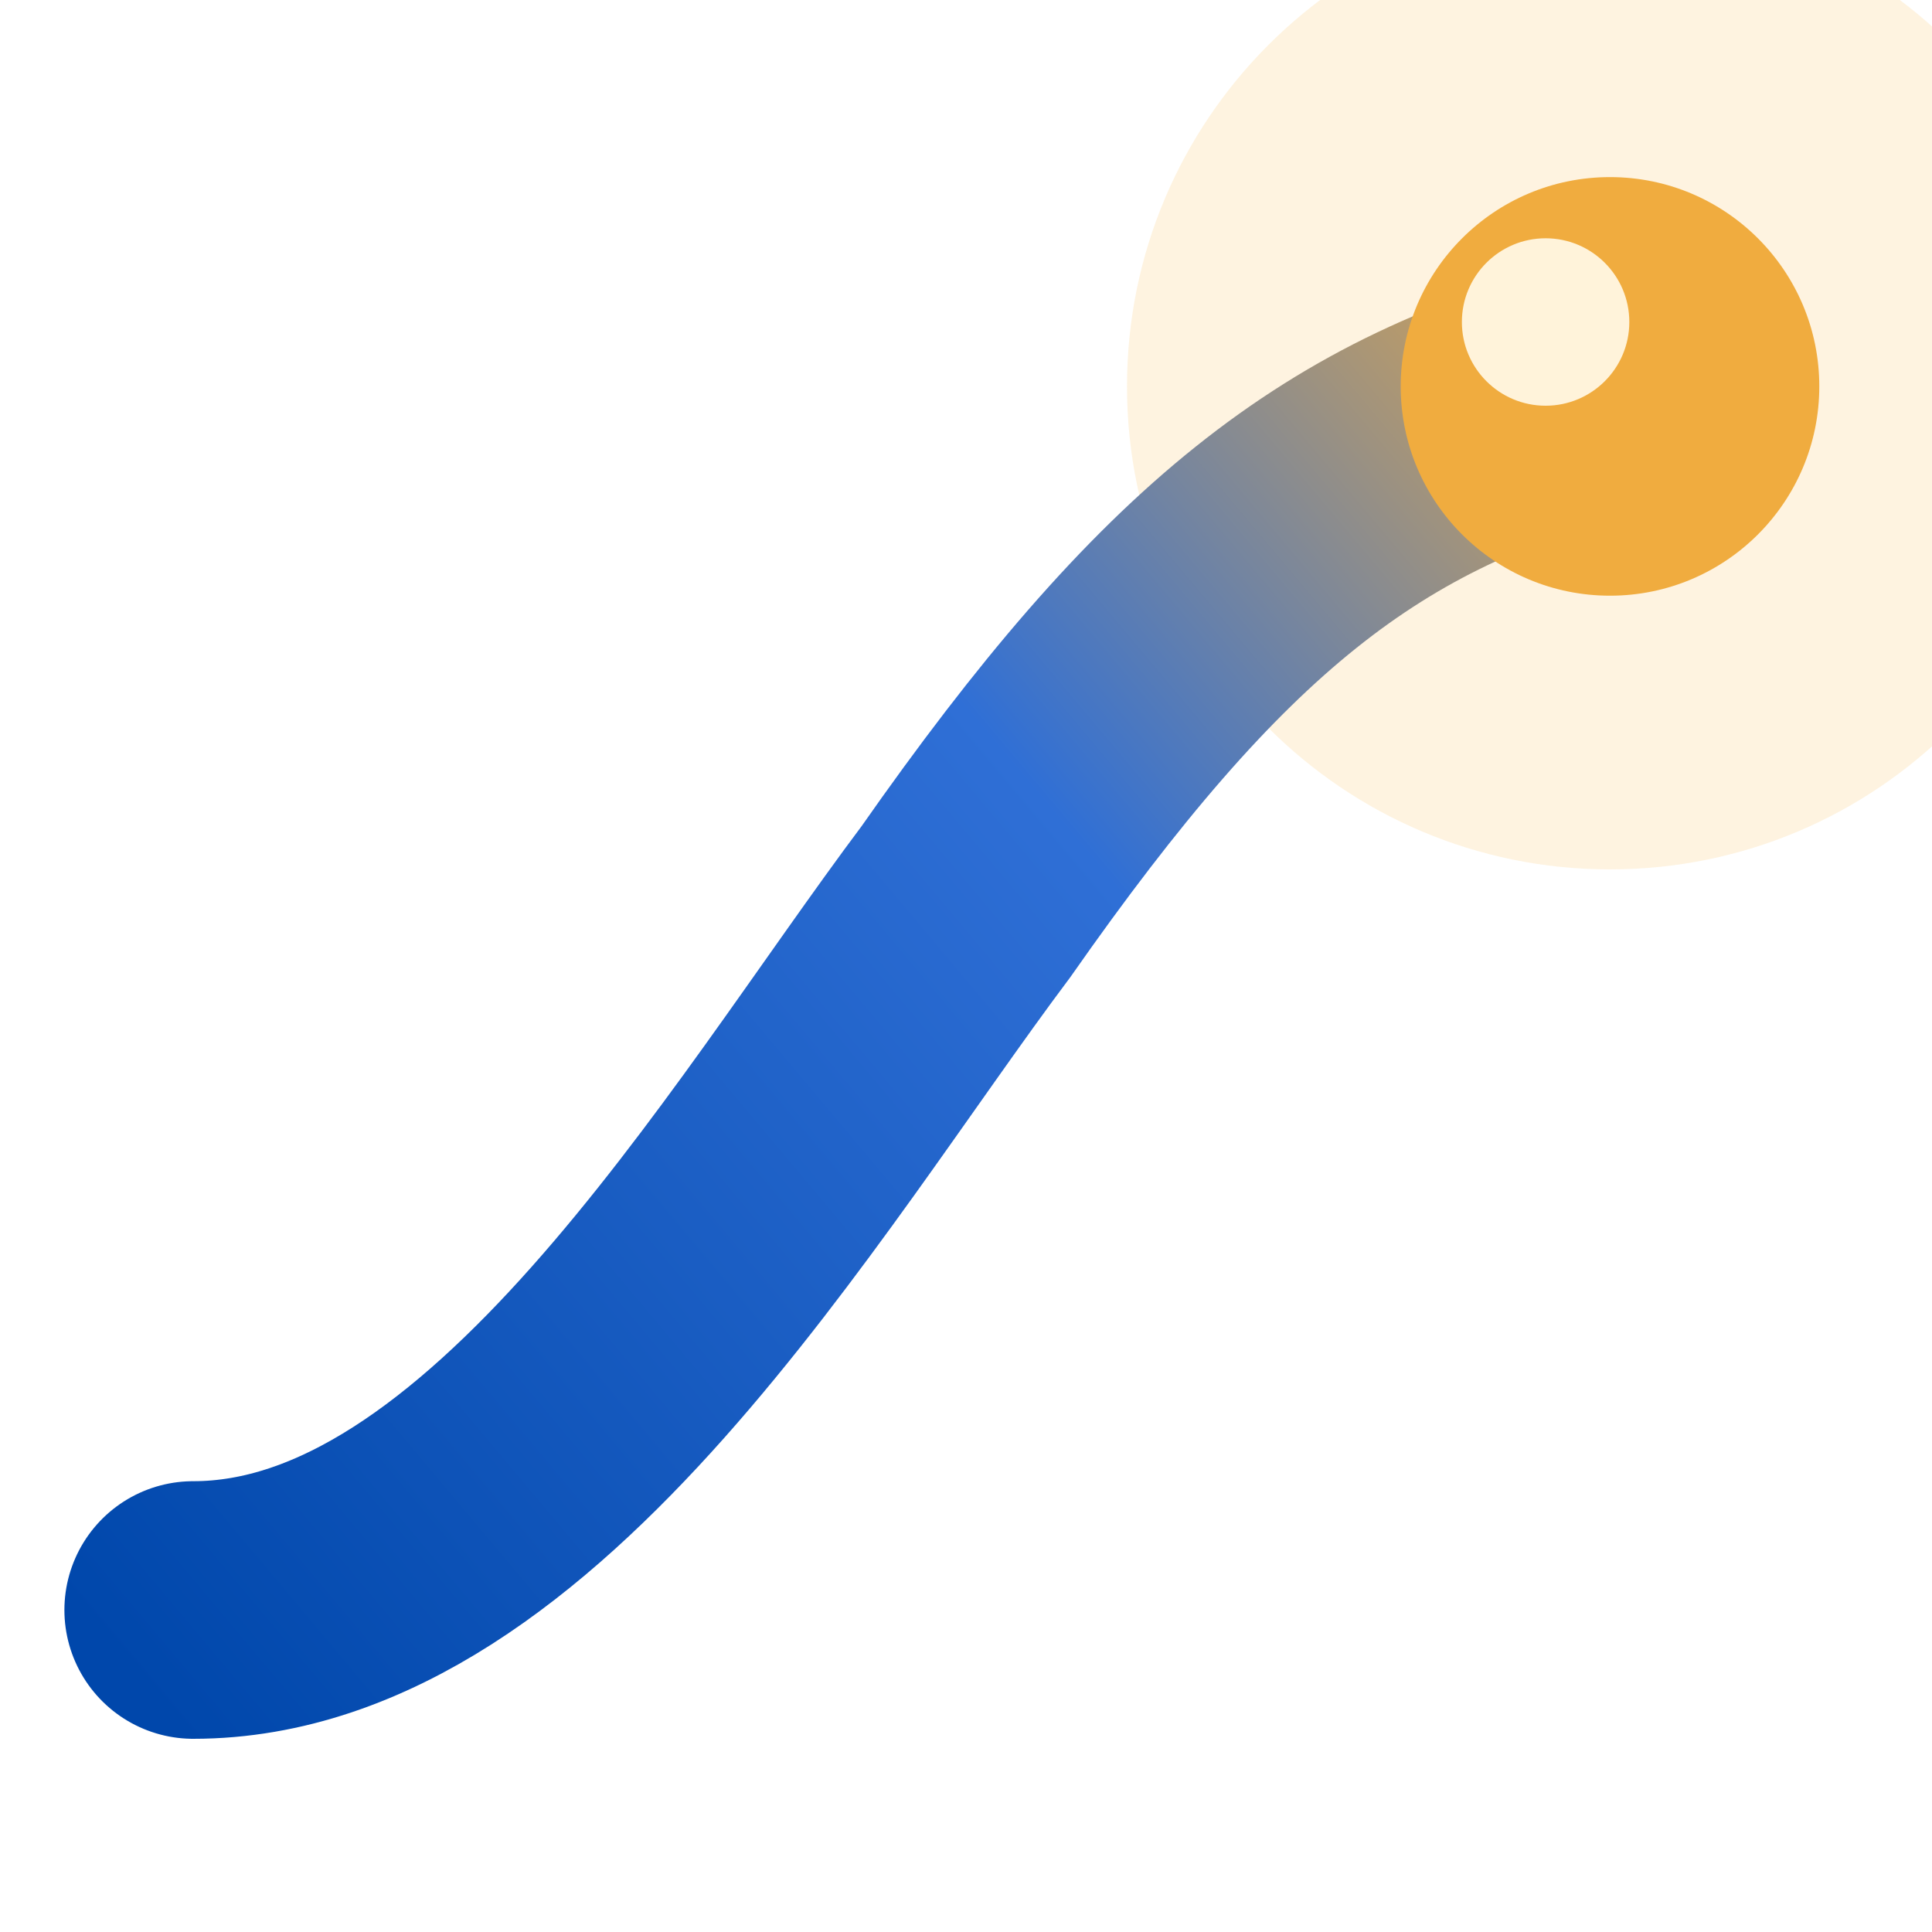
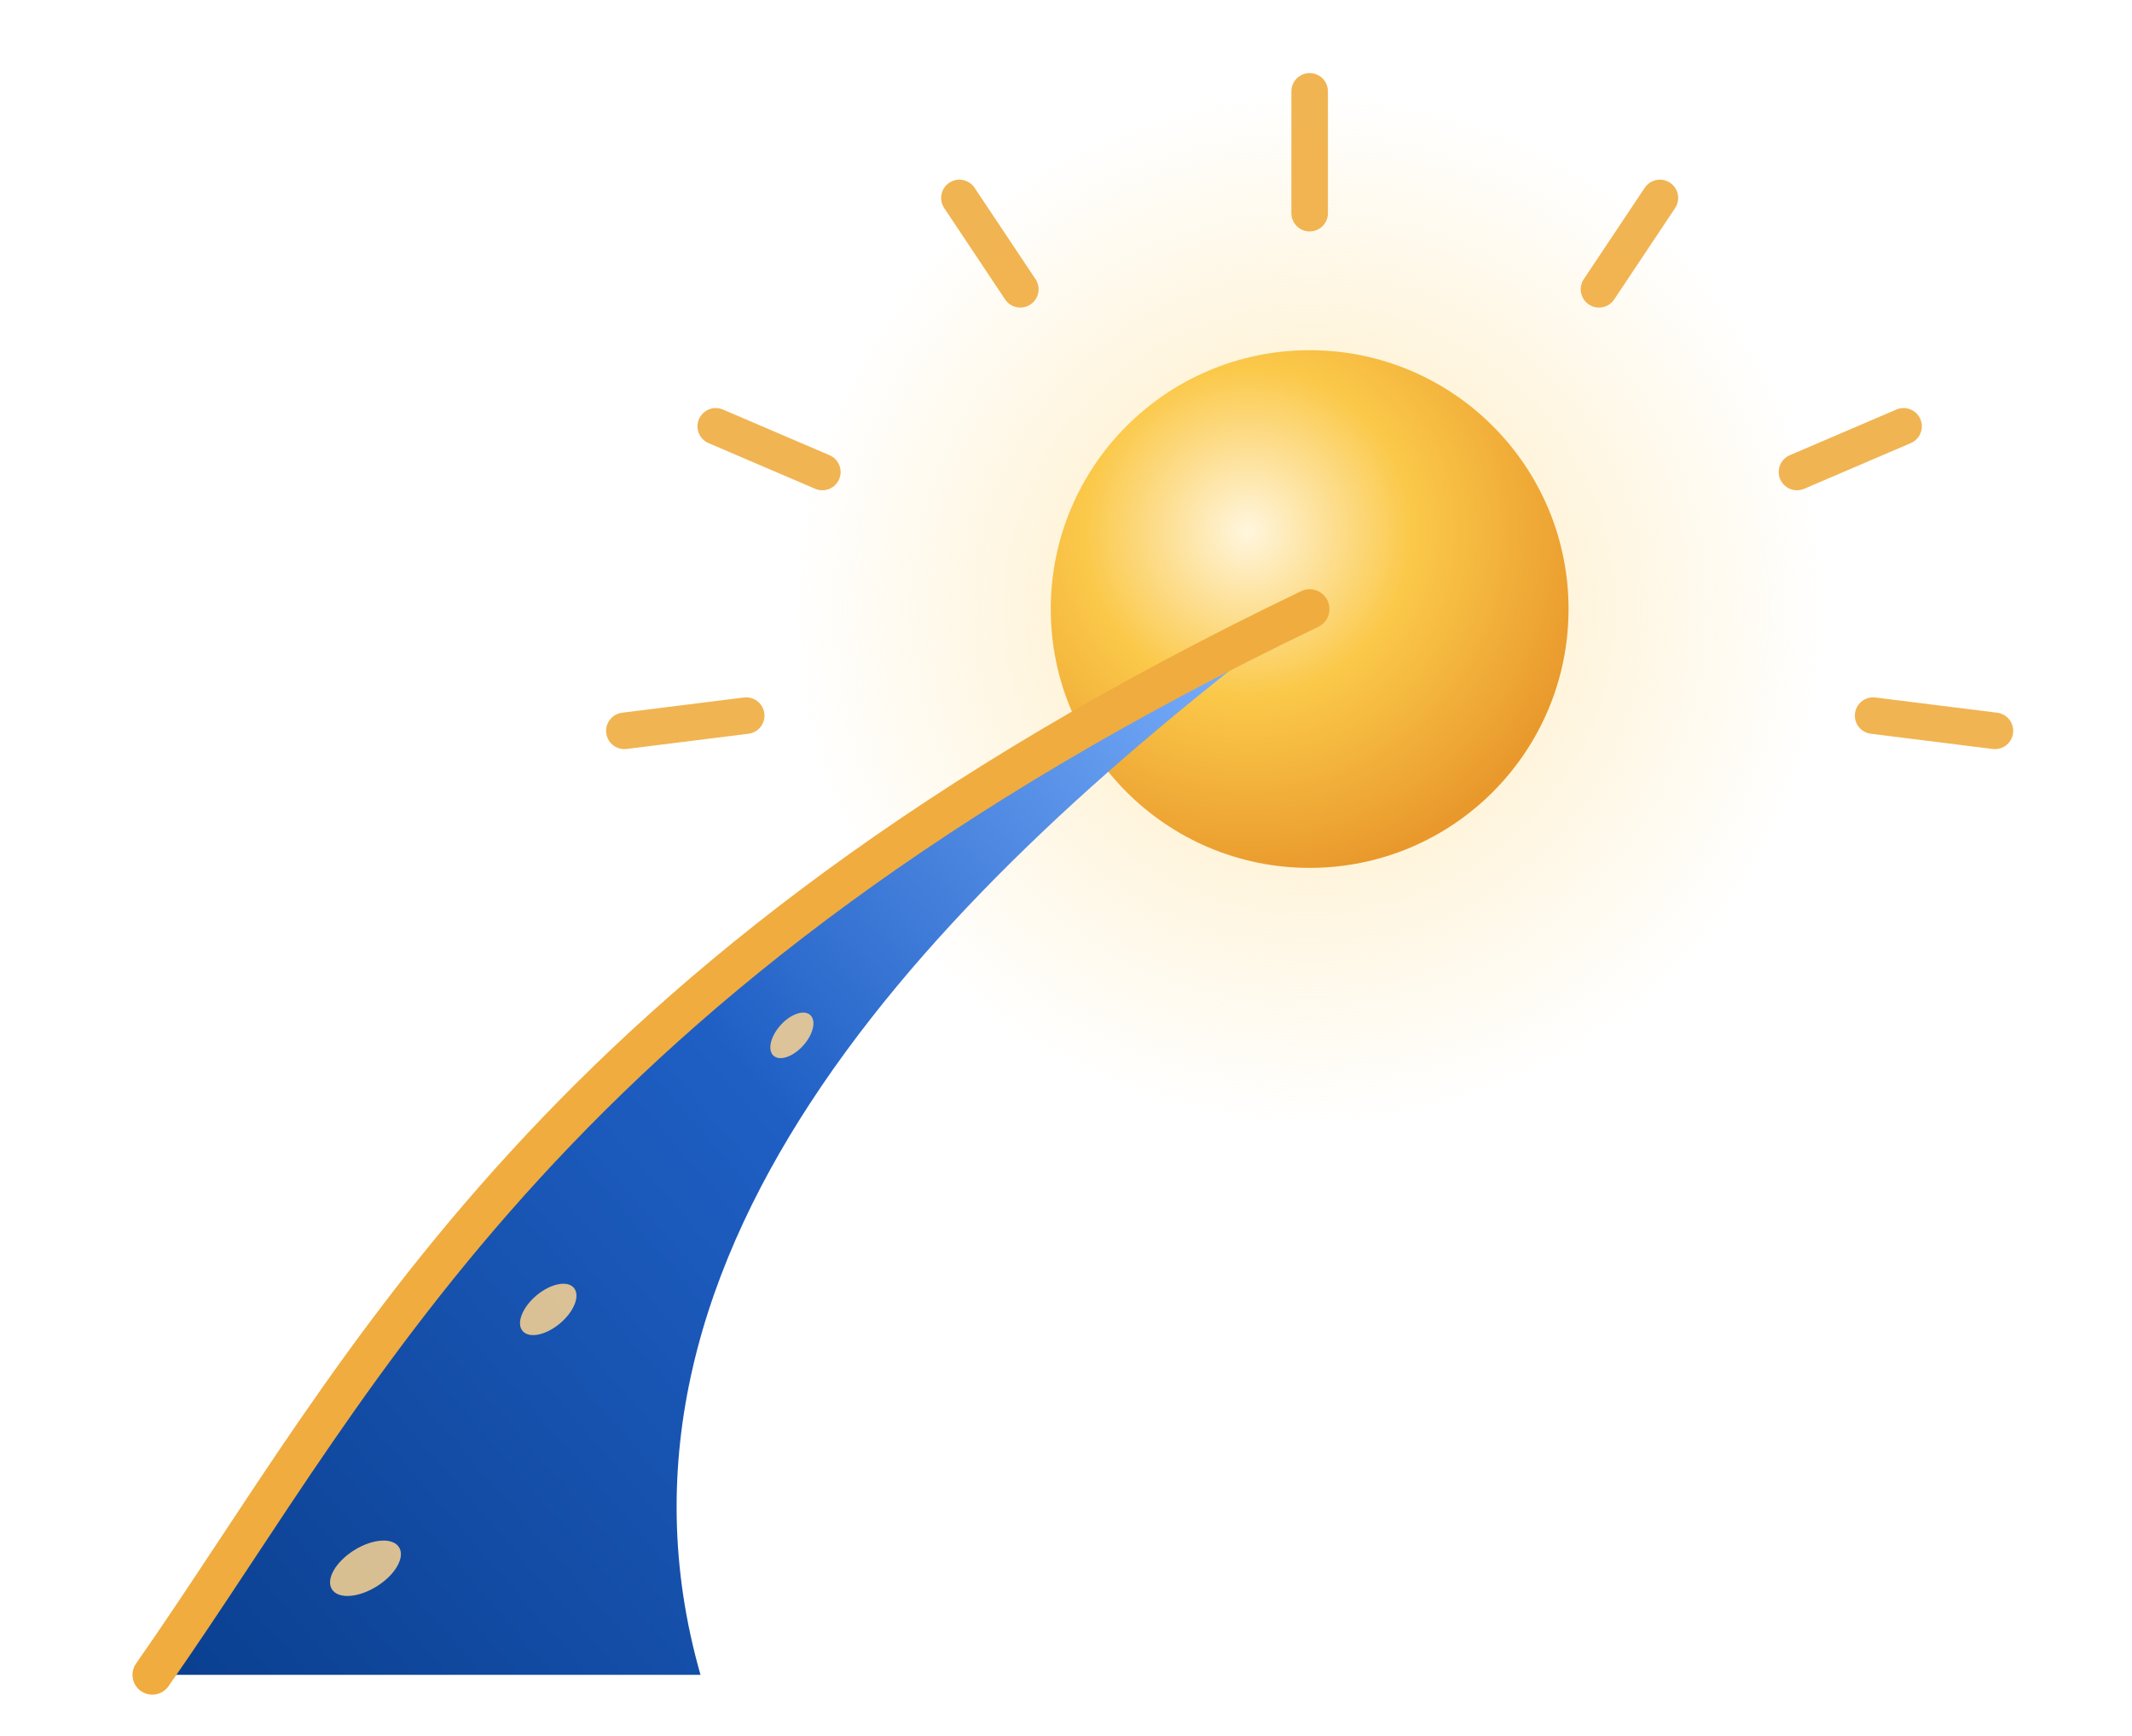
- <svg xmlns="http://www.w3.org/2000/svg" viewBox="0 0 60 60" role="img" aria-labelledby="title">
+ <svg xmlns="http://www.w3.org/2000/svg" viewBox="0 -10 140 114" role="img" aria-labelledby="title">
  <defs>
-     <linearGradient id="wave" x1="4" y1="52" x2="54" y2="10" gradientUnits="userSpaceOnUse">
-       <stop offset="0" stop-color="#0047ab" />
-       <stop offset="0.6" stop-color="#2f6fd6" />
-       <stop offset="1" stop-color="#f0ac3f" />
+     <linearGradient id="road" x1="10" y1="100" x2="86" y2="34" gradientUnits="userSpaceOnUse">
+       <stop offset="0" stop-color="#0a3f8f" />
+       <stop offset="0.55" stop-color="#1f5fc4" />
+       <stop offset="1" stop-color="#7fb3ff" />
    </linearGradient>
+     <radialGradient id="sun" cx="0.38" cy="0.35" r="0.7">
+       <stop offset="0" stop-color="#fff6de" />
+       <stop offset="0.45" stop-color="#fbc94a" />
+       <stop offset="1" stop-color="#e8962a" />
+     </radialGradient>
+     <radialGradient id="glow" cx="0.5" cy="0.5" r="0.5">
+       <stop offset="0" stop-color="#ffdf94" stop-opacity="0.65" />
+       <stop offset="1" stop-color="#ffdf94" stop-opacity="0" />
+     </radialGradient>
  </defs>
-   <circle cx="50" cy="12" r="15" fill="#fbd490" opacity="0.28" />
-   <path d="M6,50 C 16,50 24,36 30,28 C 37,18 42,14 50,12" fill="none" stroke="url(#wave)" stroke-width="8" stroke-linecap="round" />
-   <circle cx="50" cy="12" r="6.5" fill="#f0ac3f" />
-   <circle cx="48" cy="10" r="2.6" fill="#fff3da" />
+   <circle cx="86" cy="30" r="34" fill="url(#glow)" />
+   <g stroke="#f0ac3f" stroke-width="2.4" stroke-linecap="round" opacity="0.9">
+     <line x1="86" y1="-4" x2="86" y2="4" />
+     <line x1="63" y1="3" x2="67" y2="9" />
+     <line x1="109" y1="3" x2="105" y2="9" />
+     <line x1="47" y1="18" x2="54" y2="21" />
+     <line x1="125" y1="18" x2="118" y2="21" />
+     <line x1="41" y1="38" x2="49" y2="37" />
+     <line x1="131" y1="38" x2="123" y2="37" />
+   </g>
+   <circle cx="86" cy="30" r="17" fill="url(#sun)" />
+   <path d="M10,100 C 24,80 36,54 86,30 C 62,48 38,72 46,100 Z" fill="url(#road)" />
+   <path d="M10,100 C 24,80 36,54 86,30" fill="none" stroke="#f0ac3f" stroke-width="2.6" stroke-linecap="round" />
+   <g fill="#fbd490" opacity="0.85">
+     <ellipse cx="24" cy="93" rx="2.6" ry="1.4" transform="rotate(-32 24 93)" />
+     <ellipse cx="36" cy="76" rx="2.2" ry="1.2" transform="rotate(-40 36 76)" />
+     <ellipse cx="52" cy="58" rx="1.8" ry="1" transform="rotate(-48 52 58)" />
+   </g>
</svg>
